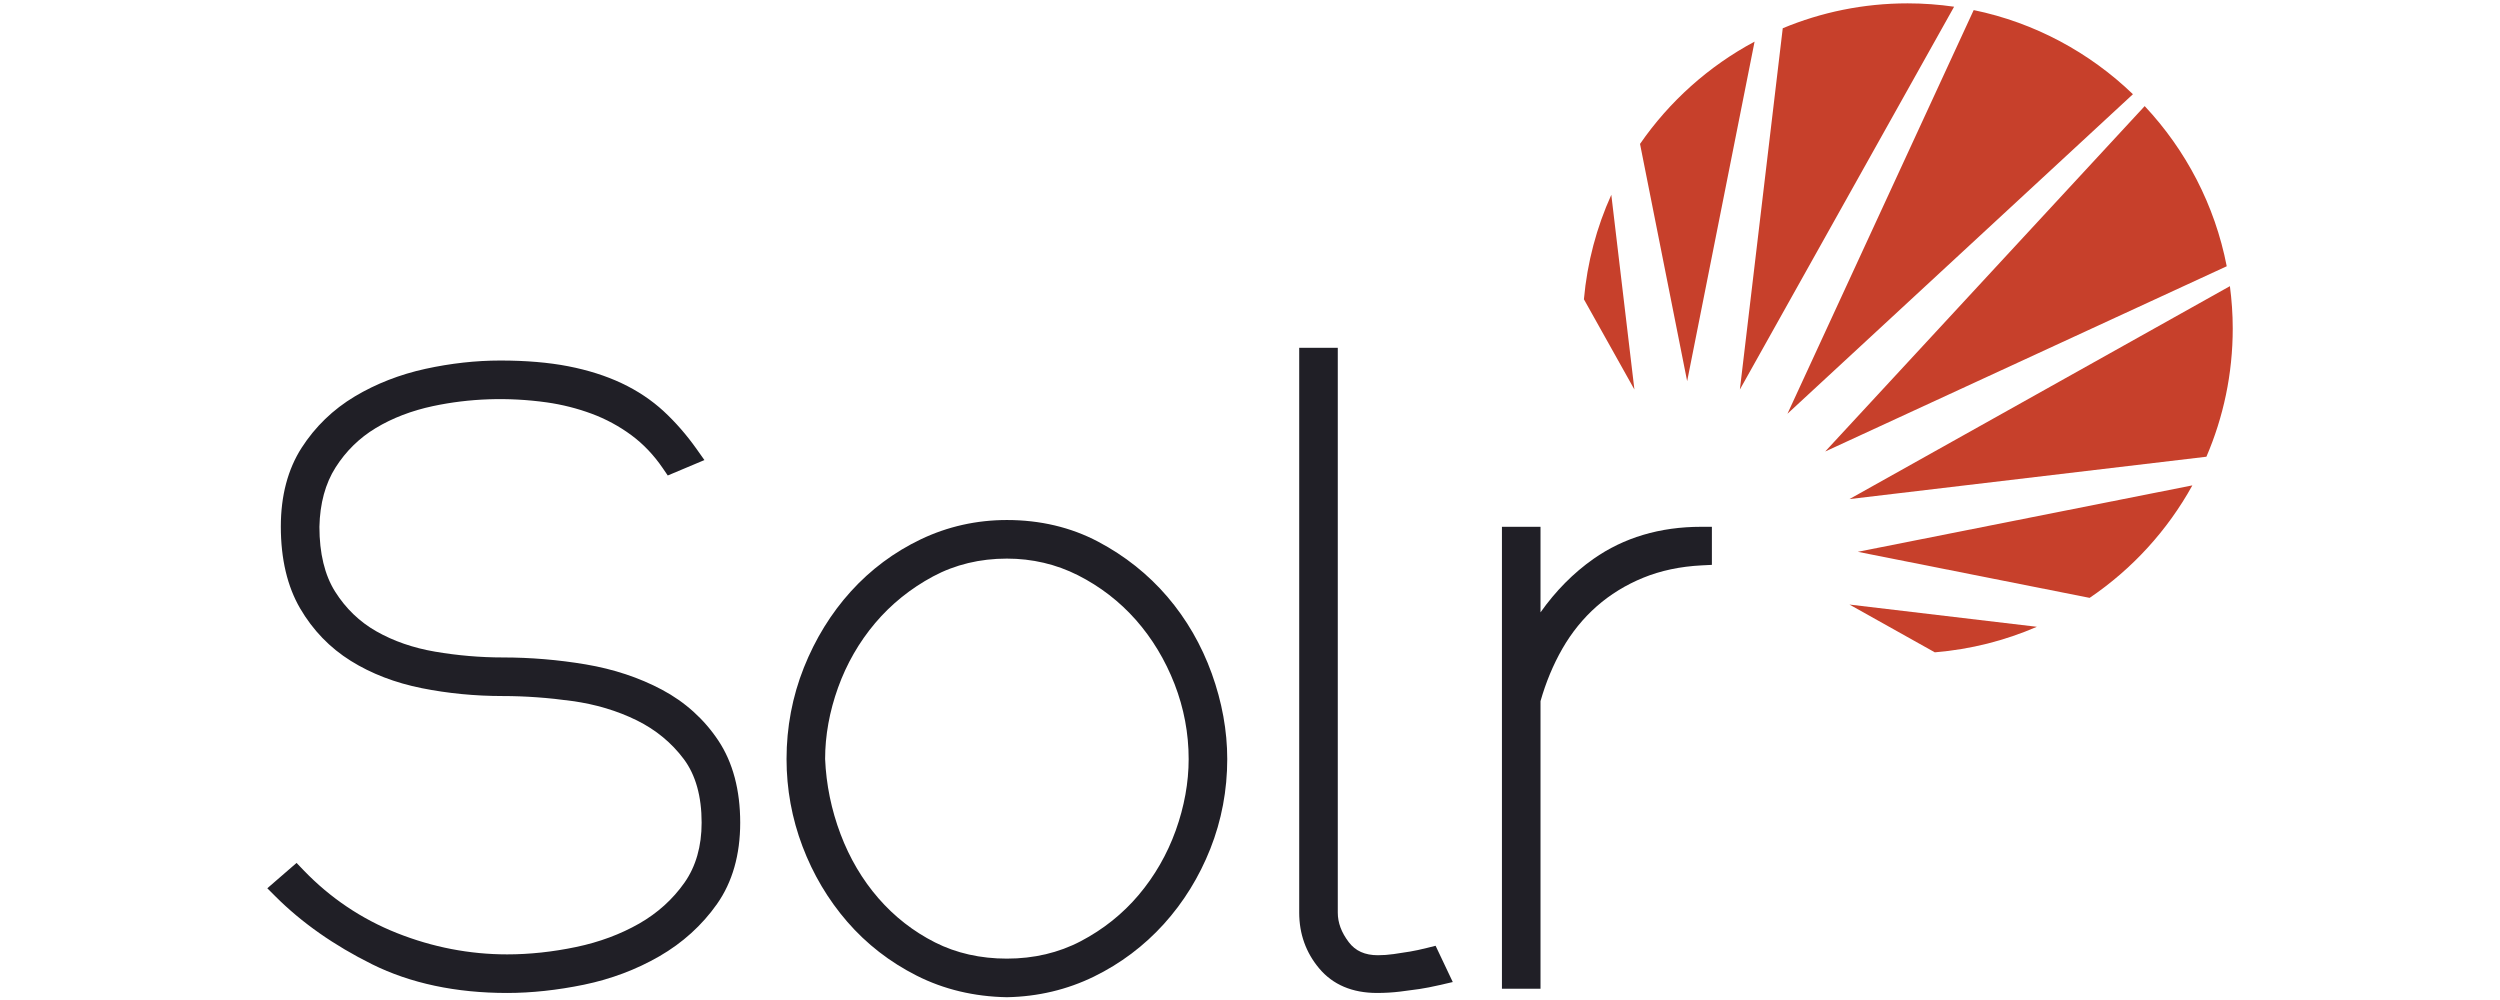
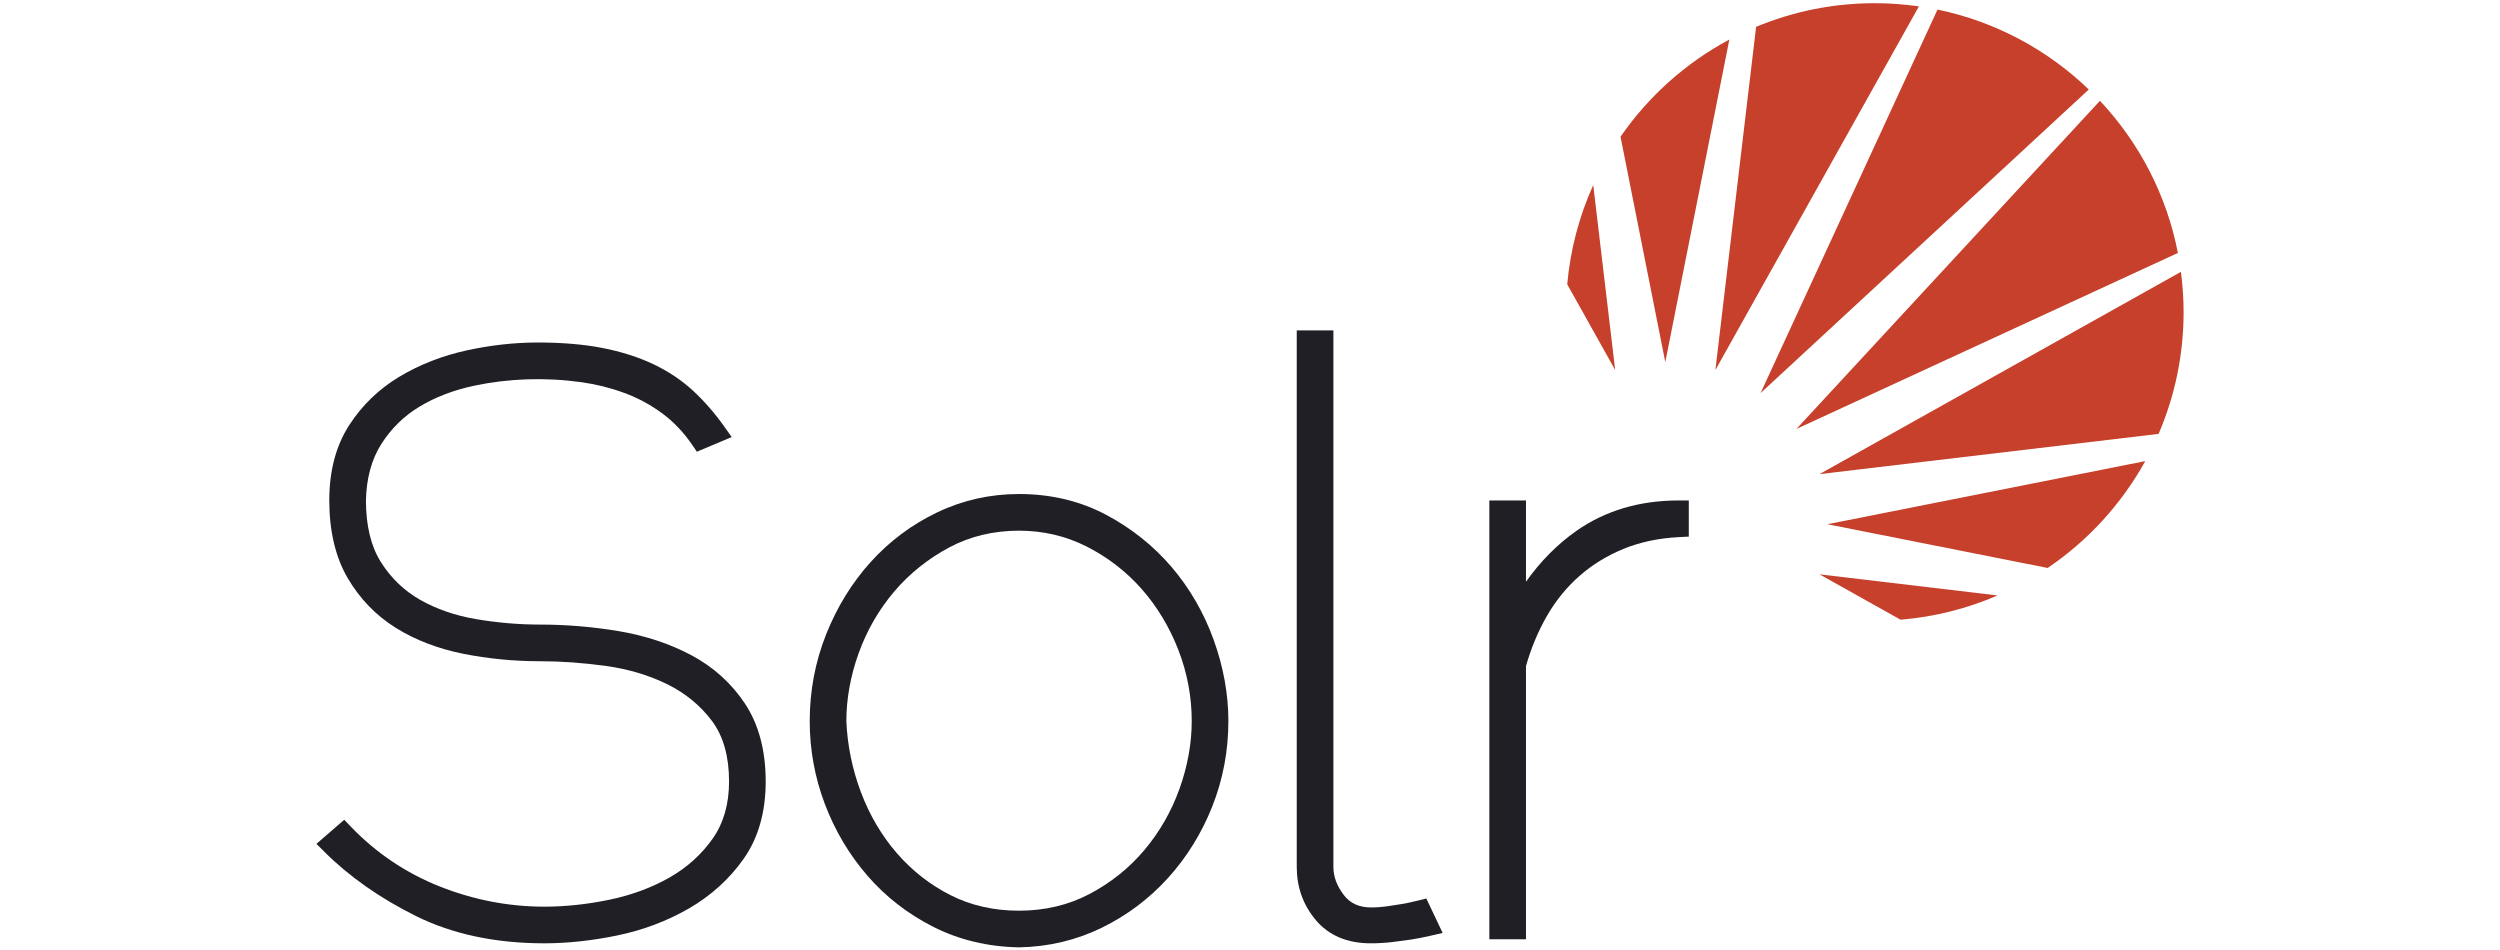
- <svg xmlns="http://www.w3.org/2000/svg" width="100px" height="40px" viewBox="0 0 256 130" version="1.1" preserveAspectRatio="xMidYMid">
+ <svg xmlns="http://www.w3.org/2000/svg" width="100px" height="38px" viewBox="0 0 256 130" version="1.1" preserveAspectRatio="xMidYMid">
  <g>
    <path d="M51.553,89.66 C48.601,88.089 45.266,86.983 41.641,86.371 C38.08,85.772 34.458,85.469 30.875,85.469 C27.946,85.469 24.983,85.216 22.067,84.717 C19.228,84.234 16.656,83.343 14.42,82.069 C12.244,80.831 10.444,79.097 9.068,76.915 C7.711,74.768 7.024,71.921 7.024,68.486 C7.09,65.453 7.794,62.858 9.121,60.772 C10.465,58.653 12.222,56.931 14.34,55.653 C16.513,54.343 19.02,53.38 21.793,52.791 C26.514,51.789 31.5,51.602 36.58,52.31 C38.562,52.59 40.523,53.084 42.407,53.78 C44.258,54.466 45.997,55.407 47.575,56.571 C49.131,57.722 50.505,59.167 51.661,60.864 L52.308,61.814 L57.075,59.808 L56.063,58.379 C54.766,56.547 53.328,54.897 51.79,53.472 C50.221,52.023 48.377,50.791 46.308,49.815 C44.265,48.852 41.928,48.11 39.358,47.611 C36.814,47.117 33.849,46.868 30.544,46.868 C27.373,46.868 24.1,47.231 20.815,47.948 C17.481,48.678 14.388,49.884 11.626,51.534 C8.804,53.22 6.478,55.467 4.712,58.212 C2.918,61.005 2.007,64.451 2.007,68.456 C2.007,72.66 2.852,76.238 4.516,79.09 C6.169,81.924 8.387,84.221 11.107,85.915 C13.77,87.577 16.878,88.771 20.343,89.465 C23.728,90.142 27.271,90.485 30.875,90.485 C33.739,90.485 36.773,90.702 39.892,91.134 C42.926,91.553 45.75,92.398 48.285,93.647 C50.755,94.867 52.812,96.562 54.398,98.688 C55.933,100.746 56.712,103.525 56.712,106.947 C56.712,110.02 55.961,112.641 54.485,114.741 C52.96,116.911 50.979,118.702 48.596,120.064 C46.162,121.455 43.407,122.479 40.403,123.107 C37.35,123.747 34.33,124.07 31.426,124.07 C26.551,124.07 21.735,123.139 17.111,121.301 C12.507,119.475 8.424,116.73 4.978,113.143 L4.053,112.18 L0.25,115.475 L1.318,116.542 C4.72,119.947 8.945,122.911 13.872,125.355 C18.86,127.831 24.767,129.086 31.426,129.086 C34.593,129.086 37.953,128.723 41.417,128.01 C44.928,127.283 48.224,126.044 51.209,124.321 C54.242,122.571 56.766,120.282 58.713,117.517 C60.713,114.676 61.727,111.122 61.727,106.947 C61.727,102.717 60.777,99.135 58.902,96.3 C57.05,93.506 54.578,91.271 51.553,89.66" fill="#201F26" />
    <path d="M96.396,124.621 C92.957,124.621 89.813,123.911 87.05,122.512 C84.249,121.096 81.777,119.168 79.7,116.778 C77.612,114.377 75.954,111.571 74.77,108.434 C73.579,105.284 72.903,101.981 72.765,98.675 C72.765,95.618 73.332,92.494 74.447,89.389 C75.561,86.294 77.183,83.471 79.271,80.999 C81.353,78.536 83.887,76.496 86.803,74.932 C89.67,73.397 92.897,72.618 96.396,72.618 C99.686,72.618 102.793,73.347 105.632,74.781 C108.509,76.238 111.04,78.188 113.156,80.58 C115.276,82.981 116.971,85.789 118.193,88.927 C119.41,92.061 120.026,95.341 120.026,98.675 C120.026,101.728 119.46,104.853 118.346,107.96 C117.23,111.061 115.607,113.883 113.521,116.352 C111.443,118.81 108.913,120.83 106,122.356 C103.132,123.86 99.901,124.621 96.396,124.621 M117.26,77.578 C114.765,74.663 111.733,72.252 108.246,70.411 C104.71,68.546 100.723,67.602 96.396,67.602 C92.454,67.602 88.688,68.447 85.203,70.111 C81.743,71.765 78.683,74.045 76.11,76.887 C73.546,79.718 71.491,83.052 70,86.796 C68.508,90.546 67.75,94.543 67.75,98.675 C67.75,102.58 68.448,106.403 69.827,110.036 C71.202,113.668 73.161,116.963 75.648,119.833 C78.146,122.717 81.184,125.074 84.678,126.839 C88.199,128.619 92.133,129.56 96.371,129.637 L96.397,129.637 L96.424,129.637 C100.434,129.56 104.231,128.658 107.71,126.958 C111.163,125.272 114.219,122.974 116.793,120.132 C119.357,117.3 121.395,114.002 122.847,110.331 C124.303,106.651 125.042,102.729 125.042,98.675 C125.042,95.004 124.364,91.262 123.028,87.555 C121.69,83.848 119.75,80.492 117.26,77.578" fill="#201F26" />
    <path d="M151.011,123.23 C150.168,123.44 149.426,123.6 148.806,123.703 C148.154,123.812 147.447,123.921 146.686,124.029 C145.985,124.129 145.291,124.18 144.624,124.18 C142.941,124.18 141.703,123.623 140.836,122.475 C139.878,121.211 139.412,119.956 139.412,118.637 L139.412,45.214 L134.397,45.214 L134.397,118.637 C134.397,121.393 135.266,123.83 136.983,125.879 C138.761,128.008 141.295,129.085 144.513,129.085 C145.523,129.085 146.525,129.026 147.492,128.91 C148.426,128.798 149.266,128.686 150.017,128.574 C150.785,128.458 151.674,128.285 152.66,128.058 L154.361,127.665 L152.128,122.951 L151.011,123.23 Z" fill="#201F26" />
    <path d="M172.653,72.655 C170.044,74.489 167.739,76.818 165.767,79.606 L165.767,68.484 L160.752,68.484 L160.752,128.534 L165.767,128.534 L165.767,91.148 C166.462,88.699 167.418,86.402 168.613,84.319 C169.817,82.221 171.316,80.373 173.066,78.829 C174.815,77.286 176.852,76.034 179.121,75.106 C181.384,74.18 183.938,73.638 186.712,73.499 L188.046,73.432 L188.046,68.484 L186.641,68.484 C181.296,68.484 176.59,69.888 172.653,72.655" fill="#201F26" />
    <path d="M244.31,13.793 L202.776,58.696 L254.975,34.614 C253.43,26.647 249.649,19.483 244.31,13.793 Z M213.494,0.436 C207.739,0.436 202.257,1.59 197.257,3.673 L191.684,50.637 L219.534,0.873 C217.56,0.59 215.545,0.436 213.494,0.436 Z M255.388,37.201 L205.927,64.881 L252.333,59.374 C254.533,54.258 255.756,48.622 255.756,42.699 C255.756,40.833 255.623,39.002 255.388,37.201 Z M237.153,77.722 C242.679,73.982 247.268,68.965 250.509,63.098 L207.013,71.736 L237.153,77.722 Z M222.08,1.311 L197.868,53.789 L242.782,12.247 C237.15,6.828 230.026,2.951 222.08,1.311 Z M217.026,84.803 C221.706,84.415 226.169,83.271 230.292,81.483 L205.928,78.592 L217.026,84.803 Z M174.97,25.325 C173.069,29.532 171.837,34.102 171.409,38.908 L177.973,50.638 L174.97,25.325 Z M193.595,5.411 C187.632,8.6 182.527,13.176 178.703,18.71 L184.829,49.551 L193.595,5.411 Z" fill="#C7402B" />
  </g>
</svg>
